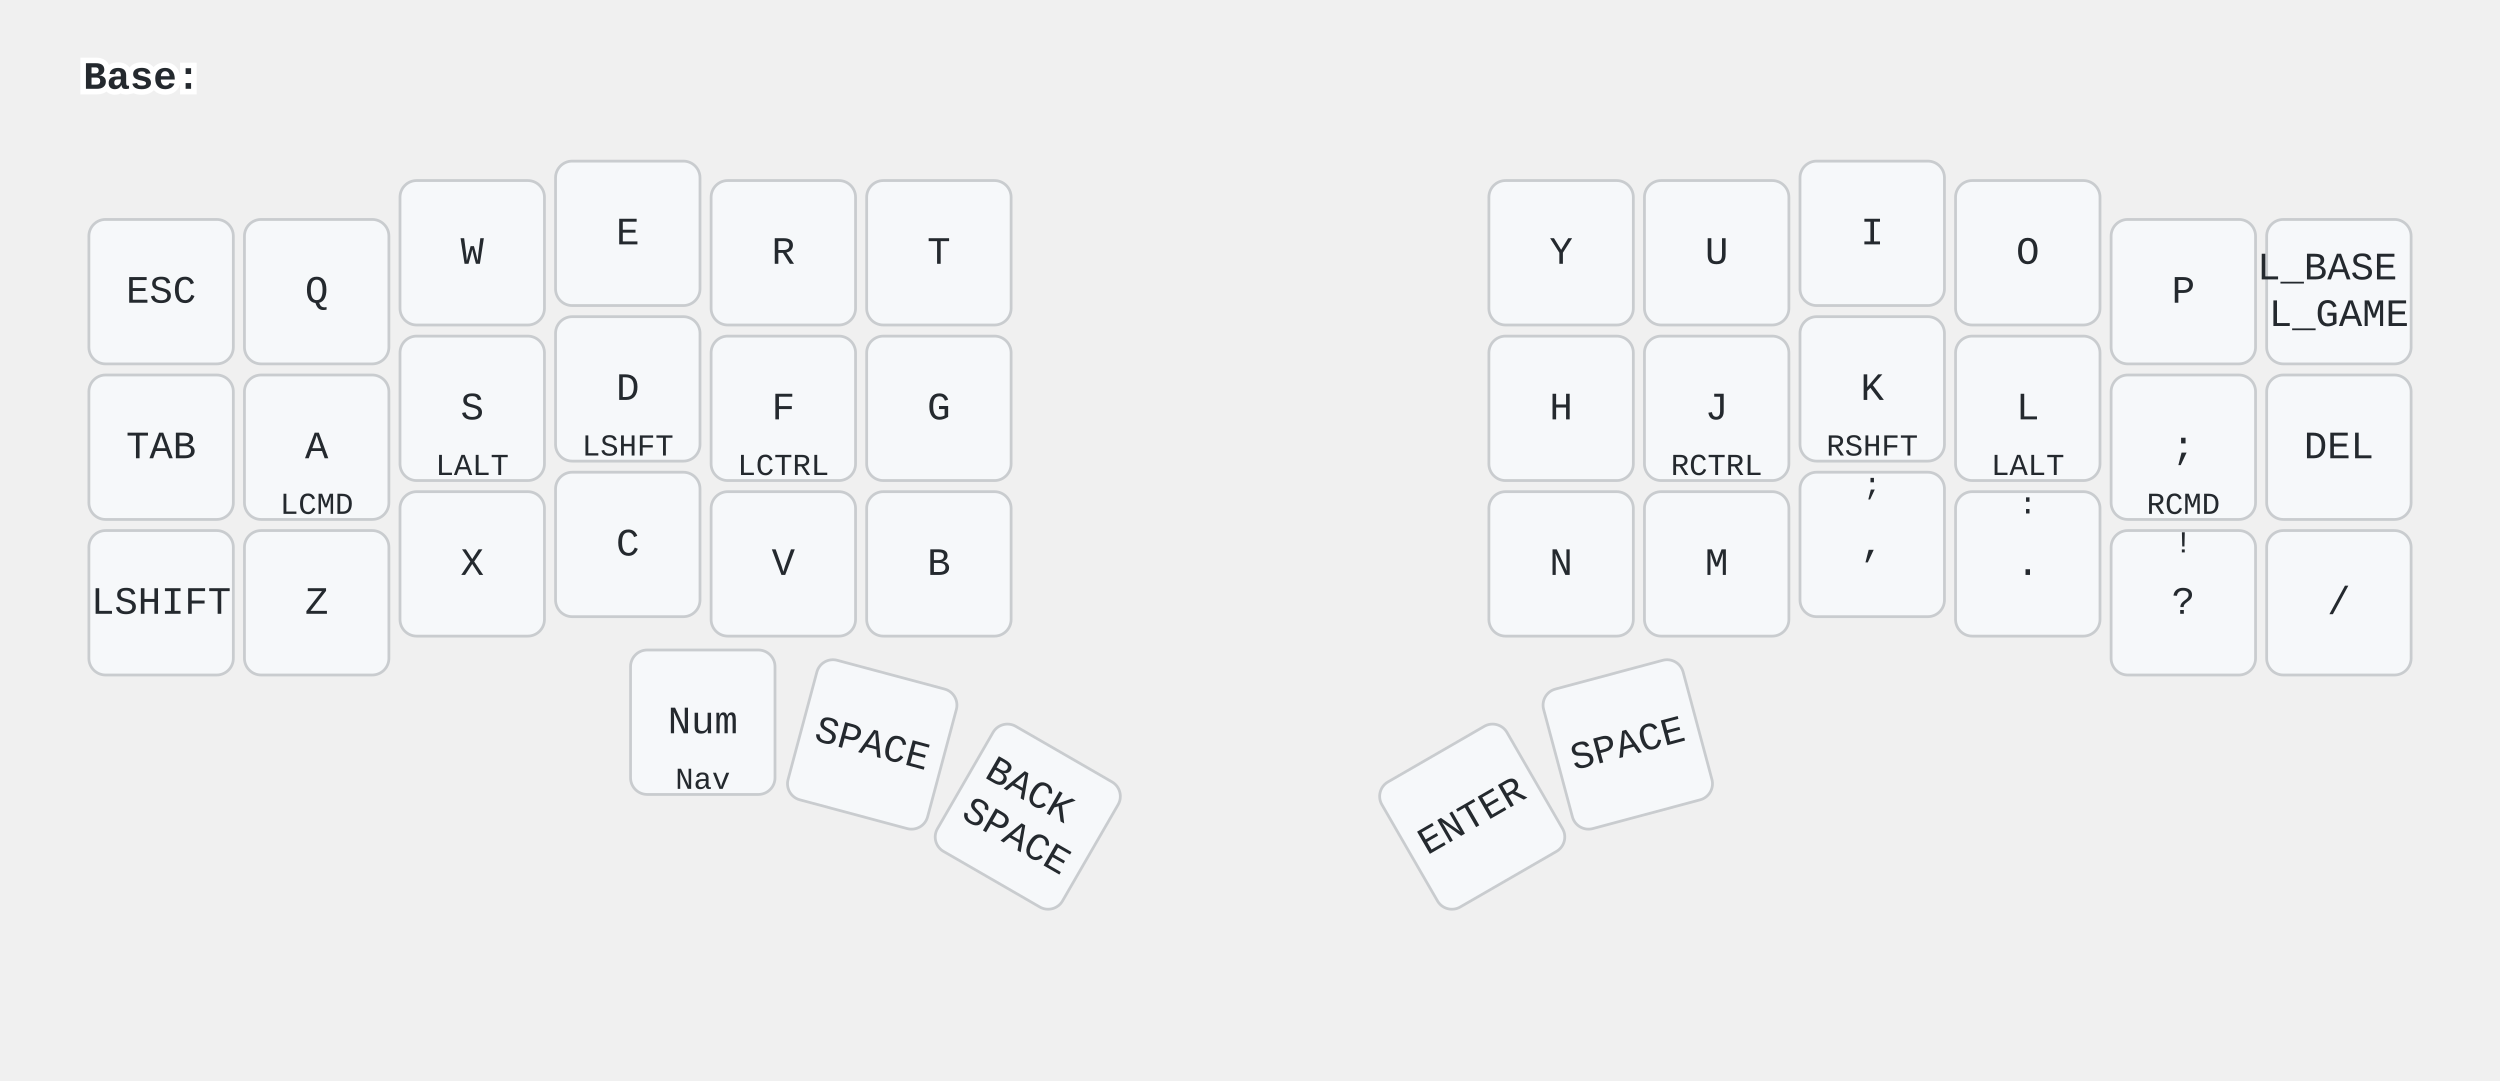
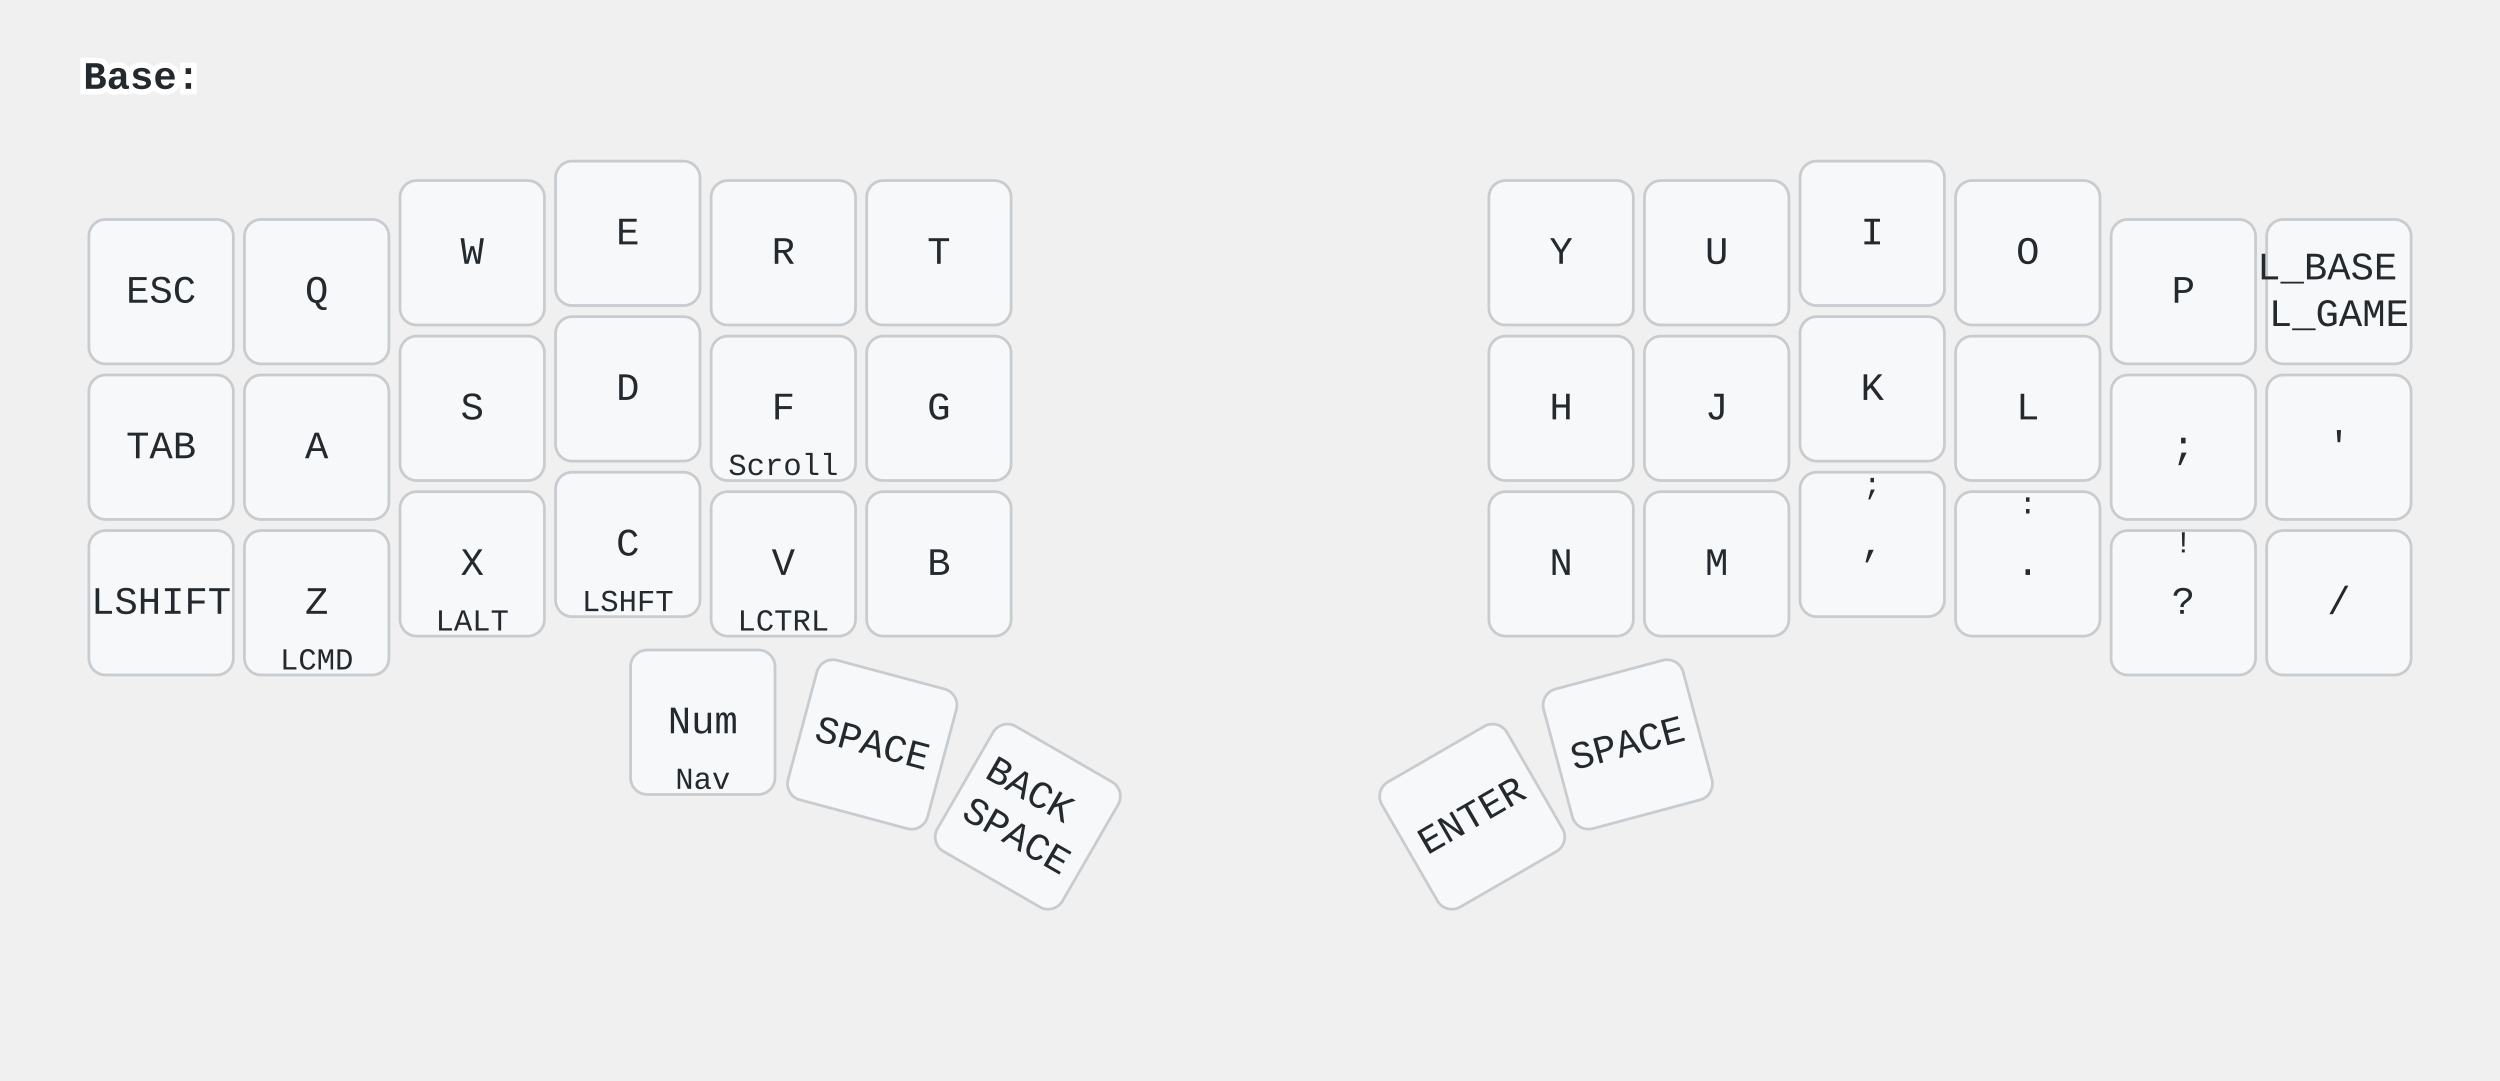
<svg xmlns="http://www.w3.org/2000/svg" width="900" height="389" viewBox="0 0 900 389" class="keymap">
  <style>/* inherit to force styles through use tags */
svg path {
    fill: inherit;
}

/* font and background color specifications */
svg.keymap {
    font-family: SFMono-Regular,Consolas,Liberation Mono,Menlo,monospace;
    font-size: 14px;
    font-kerning: normal;
    text-rendering: optimizeLegibility;
    fill: #24292e;
}

/* default key styling */
rect.key {
    fill: #f6f8fa;
}

rect.key, rect.combo {
    stroke: #c9cccf;
    stroke-width: 1;
}

/* default key side styling, only used is draw_key_sides is set */
rect.side {
    filter: brightness(90%);
}

/* color accent for combo boxes */
rect.combo, rect.combo-separate {
    fill: #cdf;
}

/* color accent for held keys */
rect.held, rect.combo.held {
    fill: #fdd;
}

/* color accent for ghost (optional) keys */
rect.ghost, rect.combo.ghost {
    stroke-dasharray: 4, 4;
    stroke-width: 2;
}

text {
    text-anchor: middle;
    dominant-baseline: middle;
}

/* styling for layer labels */
text.label {
    font-weight: bold;
    text-anchor: start;
    stroke: white;
    stroke-width: 4;
    paint-order: stroke;
}

/* styling for optional footer */
text.footer {
    text-anchor: end;
    dominant-baseline: auto;
    stroke: white;
    stroke-width: 4;
    paint-order: stroke;
}

/* styling for combo tap, and key non-tap label text */
text.combo, text.hold, text.shifted, text.left, text.right {
    font-size: 11px;
}

text.hold {
    text-anchor: middle;
    dominant-baseline: auto;
}

text.shifted {
    text-anchor: middle;
    dominant-baseline: hanging;
}

text.left {
    text-anchor: start;
}

text.right {
    text-anchor: end;
}

text.layer-activator {
    text-decoration: underline;
}

/* styling for hold/shifted label text in combo box */
text.combo.hold, text.combo.shifted, text.combo.left, text.combo.right {
    font-size: 8px;
}

/* lighter symbol for transparent keys */
text.trans {
    fill: #7b7e81;
}

/* styling for combo dendrons */
path.combo {
    stroke-width: 1;
    stroke: gray;
    fill: none;
}

/* Start Tabler Icons Cleanup */
/* cannot use height/width with glyphs */
.icon-tabler &gt; path {
    fill: inherit;
    stroke: inherit;
    stroke-width: 2;
}
/* hide tabler's default box */
.icon-tabler &gt; path[stroke="none"][fill="none"] {
    visibility: hidden;
}
/* End Tabler Icons Cleanup */

@media (prefers-color-scheme: dark) {
svg.keymap { fill: #d1d6db; }
rect.key { fill: #3f4750; }
rect.key, rect.combo { stroke: #60666c; }
rect.combo, rect.combo-separate { fill: #1f3d7a; }
rect.held, rect.combo.held { fill: #854747; }
text.label, text.footer { stroke: black; }
text.trans { fill: #7e8184; }
path.combo { stroke: #7f7f7f; }

}</style>
  <g transform="translate(30, 0)" class="layer-Base">
    <text x="0" y="28" class="label" id="Base">Base:</text>
    <g transform="translate(0, 56)">
      <g transform="translate(28, 49)" class="key keypos-0">
        <rect rx="6" ry="6" x="-26" y="-26" width="52" height="52" class="key" />
        <text x="0" y="0" class="key tap">ESC</text>
      </g>
      <g transform="translate(84, 49)" class="key keypos-1">
        <rect rx="6" ry="6" x="-26" y="-26" width="52" height="52" class="key" />
        <text x="0" y="0" class="key tap">Q</text>
      </g>
      <g transform="translate(140, 35)" class="key keypos-2">
        <rect rx="6" ry="6" x="-26" y="-26" width="52" height="52" class="key" />
        <text x="0" y="0" class="key tap">W</text>
      </g>
      <g transform="translate(196, 28)" class="key keypos-3">
        <rect rx="6" ry="6" x="-26" y="-26" width="52" height="52" class="key" />
        <text x="0" y="0" class="key tap">E</text>
      </g>
      <g transform="translate(252, 35)" class="key keypos-4">
        <rect rx="6" ry="6" x="-26" y="-26" width="52" height="52" class="key" />
        <text x="0" y="0" class="key tap">R</text>
      </g>
      <g transform="translate(308, 35)" class="key keypos-5">
        <rect rx="6" ry="6" x="-26" y="-26" width="52" height="52" class="key" />
        <text x="0" y="0" class="key tap">T</text>
      </g>
      <g transform="translate(532, 35)" class="key keypos-6">
        <rect rx="6" ry="6" x="-26" y="-26" width="52" height="52" class="key" />
        <text x="0" y="0" class="key tap">Y</text>
      </g>
      <g transform="translate(588, 35)" class="key keypos-7">
        <rect rx="6" ry="6" x="-26" y="-26" width="52" height="52" class="key" />
        <text x="0" y="0" class="key tap">U</text>
      </g>
      <g transform="translate(644, 28)" class="key keypos-8">
        <rect rx="6" ry="6" x="-26" y="-26" width="52" height="52" class="key" />
        <text x="0" y="0" class="key tap">I</text>
      </g>
      <g transform="translate(700, 35)" class="key keypos-9">
        <rect rx="6" ry="6" x="-26" y="-26" width="52" height="52" class="key" />
        <text x="0" y="0" class="key tap">O</text>
      </g>
      <g transform="translate(756, 49)" class="key keypos-10">
        <rect rx="6" ry="6" x="-26" y="-26" width="52" height="52" class="key" />
        <text x="0" y="0" class="key tap">P</text>
      </g>
      <g transform="translate(812, 49)" class="key keypos-11">
        <rect rx="6" ry="6" x="-26" y="-26" width="52" height="52" class="key" />
        <text x="0" y="0" class="key tap">
          <tspan x="0" dy="-0.6em">L_BASE</tspan>
          <tspan x="0" dy="1.2em">L_GAME</tspan>
        </text>
      </g>
      <g transform="translate(28, 105)" class="key keypos-12">
        <rect rx="6" ry="6" x="-26" y="-26" width="52" height="52" class="key" />
        <text x="0" y="0" class="key tap">TAB</text>
      </g>
      <g transform="translate(84, 105)" class="key keypos-13">
        <rect rx="6" ry="6" x="-26" y="-26" width="52" height="52" class="key" />
        <text x="0" y="0" class="key tap">A</text>
+       </g>
+       <g transform="translate(140, 91)" class="key keypos-14">
+         <rect rx="6" ry="6" x="-26" y="-26" width="52" height="52" class="key" />
+         <text x="0" y="0" class="key tap">S</text>
+       </g>
+       <g transform="translate(196, 84)" class="key keypos-15">
+         <rect rx="6" ry="6" x="-26" y="-26" width="52" height="52" class="key" />
+         <text x="0" y="0" class="key tap">D</text>
+       </g>
+       <g transform="translate(252, 91)" class="key keypos-16">
+         <rect rx="6" ry="6" x="-26" y="-26" width="52" height="52" class="key" />
+         <text x="0" y="0" class="key tap">F</text>
+         <text x="0" y="24" class="key hold">Scroll</text>
+       </g>
+       <g transform="translate(308, 91)" class="key keypos-17">
+         <rect rx="6" ry="6" x="-26" y="-26" width="52" height="52" class="key" />
+         <text x="0" y="0" class="key tap">G</text>
+       </g>
+       <g transform="translate(532, 91)" class="key keypos-18">
+         <rect rx="6" ry="6" x="-26" y="-26" width="52" height="52" class="key" />
+         <text x="0" y="0" class="key tap">H</text>
+       </g>
+       <g transform="translate(588, 91)" class="key keypos-19">
+         <rect rx="6" ry="6" x="-26" y="-26" width="52" height="52" class="key" />
+         <text x="0" y="0" class="key tap">J</text>
+       </g>
+       <g transform="translate(644, 84)" class="key keypos-20">
+         <rect rx="6" ry="6" x="-26" y="-26" width="52" height="52" class="key" />
+         <text x="0" y="0" class="key tap">K</text>
+       </g>
+       <g transform="translate(700, 91)" class="key keypos-21">
+         <rect rx="6" ry="6" x="-26" y="-26" width="52" height="52" class="key" />
+         <text x="0" y="0" class="key tap">L</text>
+       </g>
+       <g transform="translate(756, 105)" class="key keypos-22">
+         <rect rx="6" ry="6" x="-26" y="-26" width="52" height="52" class="key" />
+         <text x="0" y="0" class="key tap">;</text>
+       </g>
+       <g transform="translate(812, 105)" class="key keypos-23">
+         <rect rx="6" ry="6" x="-26" y="-26" width="52" height="52" class="key" />
+         <text x="0" y="0" class="key tap">'</text>
+       </g>
+       <g transform="translate(28, 161)" class="key keypos-24">
+         <rect rx="6" ry="6" x="-26" y="-26" width="52" height="52" class="key" />
+         <text x="0" y="0" class="key tap">LSHIFT</text>
+       </g>
+       <g transform="translate(84, 161)" class="key keypos-25">
+         <rect rx="6" ry="6" x="-26" y="-26" width="52" height="52" class="key" />
+         <text x="0" y="0" class="key tap">Z</text>
        <text x="0" y="24" class="key hold">LCMD</text>
      </g>
-       <g transform="translate(140, 91)" class="key keypos-14">
-         <rect rx="6" ry="6" x="-26" y="-26" width="52" height="52" class="key" />
-         <text x="0" y="0" class="key tap">S</text>
+       <g transform="translate(140, 147)" class="key keypos-26">
+         <rect rx="6" ry="6" x="-26" y="-26" width="52" height="52" class="key" />
+         <text x="0" y="0" class="key tap">X</text>
        <text x="0" y="24" class="key hold">LALT</text>
      </g>
-       <g transform="translate(196, 84)" class="key keypos-15">
-         <rect rx="6" ry="6" x="-26" y="-26" width="52" height="52" class="key" />
-         <text x="0" y="0" class="key tap">D</text>
+       <g transform="translate(196, 140)" class="key keypos-27">
+         <rect rx="6" ry="6" x="-26" y="-26" width="52" height="52" class="key" />
+         <text x="0" y="0" class="key tap">C</text>
        <text x="0" y="24" class="key hold">LSHFT</text>
      </g>
-       <g transform="translate(252, 91)" class="key keypos-16">
-         <rect rx="6" ry="6" x="-26" y="-26" width="52" height="52" class="key" />
-         <text x="0" y="0" class="key tap">F</text>
+       <g transform="translate(252, 147)" class="key keypos-28">
+         <rect rx="6" ry="6" x="-26" y="-26" width="52" height="52" class="key" />
+         <text x="0" y="0" class="key tap">V</text>
        <text x="0" y="24" class="key hold">LCTRL</text>
-       </g>
-       <g transform="translate(308, 91)" class="key keypos-17">
-         <rect rx="6" ry="6" x="-26" y="-26" width="52" height="52" class="key" />
-         <text x="0" y="0" class="key tap">G</text>
-       </g>
-       <g transform="translate(532, 91)" class="key keypos-18">
-         <rect rx="6" ry="6" x="-26" y="-26" width="52" height="52" class="key" />
-         <text x="0" y="0" class="key tap">H</text>
-       </g>
-       <g transform="translate(588, 91)" class="key keypos-19">
-         <rect rx="6" ry="6" x="-26" y="-26" width="52" height="52" class="key" />
-         <text x="0" y="0" class="key tap">J</text>
-         <text x="0" y="24" class="key hold">RCTRL</text>
-       </g>
-       <g transform="translate(644, 84)" class="key keypos-20">
-         <rect rx="6" ry="6" x="-26" y="-26" width="52" height="52" class="key" />
-         <text x="0" y="0" class="key tap">K</text>
-         <text x="0" y="24" class="key hold">RSHFT</text>
-       </g>
-       <g transform="translate(700, 91)" class="key keypos-21">
-         <rect rx="6" ry="6" x="-26" y="-26" width="52" height="52" class="key" />
-         <text x="0" y="0" class="key tap">L</text>
-         <text x="0" y="24" class="key hold">LALT</text>
-       </g>
-       <g transform="translate(756, 105)" class="key keypos-22">
-         <rect rx="6" ry="6" x="-26" y="-26" width="52" height="52" class="key" />
-         <text x="0" y="0" class="key tap">;</text>
-         <text x="0" y="24" class="key hold">RCMD</text>
-       </g>
-       <g transform="translate(812, 105)" class="key keypos-23">
-         <rect rx="6" ry="6" x="-26" y="-26" width="52" height="52" class="key" />
-         <text x="0" y="0" class="key tap">DEL</text>
-       </g>
-       <g transform="translate(28, 161)" class="key keypos-24">
-         <rect rx="6" ry="6" x="-26" y="-26" width="52" height="52" class="key" />
-         <text x="0" y="0" class="key tap">LSHIFT</text>
-       </g>
-       <g transform="translate(84, 161)" class="key keypos-25">
-         <rect rx="6" ry="6" x="-26" y="-26" width="52" height="52" class="key" />
-         <text x="0" y="0" class="key tap">Z</text>
-       </g>
-       <g transform="translate(140, 147)" class="key keypos-26">
-         <rect rx="6" ry="6" x="-26" y="-26" width="52" height="52" class="key" />
-         <text x="0" y="0" class="key tap">X</text>
-       </g>
-       <g transform="translate(196, 140)" class="key keypos-27">
-         <rect rx="6" ry="6" x="-26" y="-26" width="52" height="52" class="key" />
-         <text x="0" y="0" class="key tap">C</text>
-       </g>
-       <g transform="translate(252, 147)" class="key keypos-28">
-         <rect rx="6" ry="6" x="-26" y="-26" width="52" height="52" class="key" />
-         <text x="0" y="0" class="key tap">V</text>
      </g>
      <g transform="translate(308, 147)" class="key keypos-29">
        <rect rx="6" ry="6" x="-26" y="-26" width="52" height="52" class="key" />
        <text x="0" y="0" class="key tap">B</text>
      </g>
      <g transform="translate(532, 147)" class="key keypos-30">
        <rect rx="6" ry="6" x="-26" y="-26" width="52" height="52" class="key" />
        <text x="0" y="0" class="key tap">N</text>
      </g>
      <g transform="translate(588, 147)" class="key keypos-31">
        <rect rx="6" ry="6" x="-26" y="-26" width="52" height="52" class="key" />
        <text x="0" y="0" class="key tap">M</text>
      </g>
      <g transform="translate(644, 140)" class="key keypos-32">
        <rect rx="6" ry="6" x="-26" y="-26" width="52" height="52" class="key" />
        <text x="0" y="0" class="key tap">,</text>
        <text x="0" y="-24" class="key shifted">;</text>
      </g>
      <g transform="translate(700, 147)" class="key keypos-33">
        <rect rx="6" ry="6" x="-26" y="-26" width="52" height="52" class="key" />
        <text x="0" y="0" class="key tap">.</text>
        <text x="0" y="-24" class="key shifted">:</text>
      </g>
      <g transform="translate(756, 161)" class="key keypos-34">
        <rect rx="6" ry="6" x="-26" y="-26" width="52" height="52" class="key" />
        <text x="0" y="0" class="key tap">?</text>
        <text x="0" y="-24" class="key shifted">!</text>
      </g>
      <g transform="translate(812, 161)" class="key keypos-35">
        <rect rx="6" ry="6" x="-26" y="-26" width="52" height="52" class="key" />
        <text x="0" y="0" class="key tap">/</text>
      </g>
      <g transform="translate(223, 204)" class="key keypos-36">
        <rect rx="6" ry="6" x="-26" y="-26" width="52" height="52" class="key" />
        <text x="0" y="0" class="key tap">Num</text>
        <text x="0" y="24" class="key hold">Nav</text>
      </g>
      <g transform="translate(284, 212) rotate(15.0)" class="key keypos-37">
        <rect rx="6" ry="6" x="-26" y="-26" width="52" height="52" class="key" />
        <text x="0" y="0" class="key tap">SPACE</text>
      </g>
      <g transform="translate(340, 238) rotate(30.0)" class="key keypos-38">
        <rect rx="6" ry="6" x="-26" y="-26" width="52" height="52" class="key" />
        <text x="0" y="0" class="key tap">
          <tspan x="0" dy="-0.6em">BACK</tspan>
          <tspan x="0" dy="1.2em">SPACE</tspan>
        </text>
      </g>
      <g transform="translate(500, 238) rotate(-30.0)" class="key keypos-39">
        <rect rx="6" ry="6" x="-26" y="-26" width="52" height="52" class="key" />
        <text x="0" y="0" class="key tap">ENTER</text>
      </g>
      <g transform="translate(556, 212) rotate(-15.0)" class="key keypos-40">
        <rect rx="6" ry="6" x="-26" y="-26" width="52" height="52" class="key" />
        <text x="0" y="0" class="key tap">SPACE</text>
      </g>
    </g>
  </g>
</svg>
